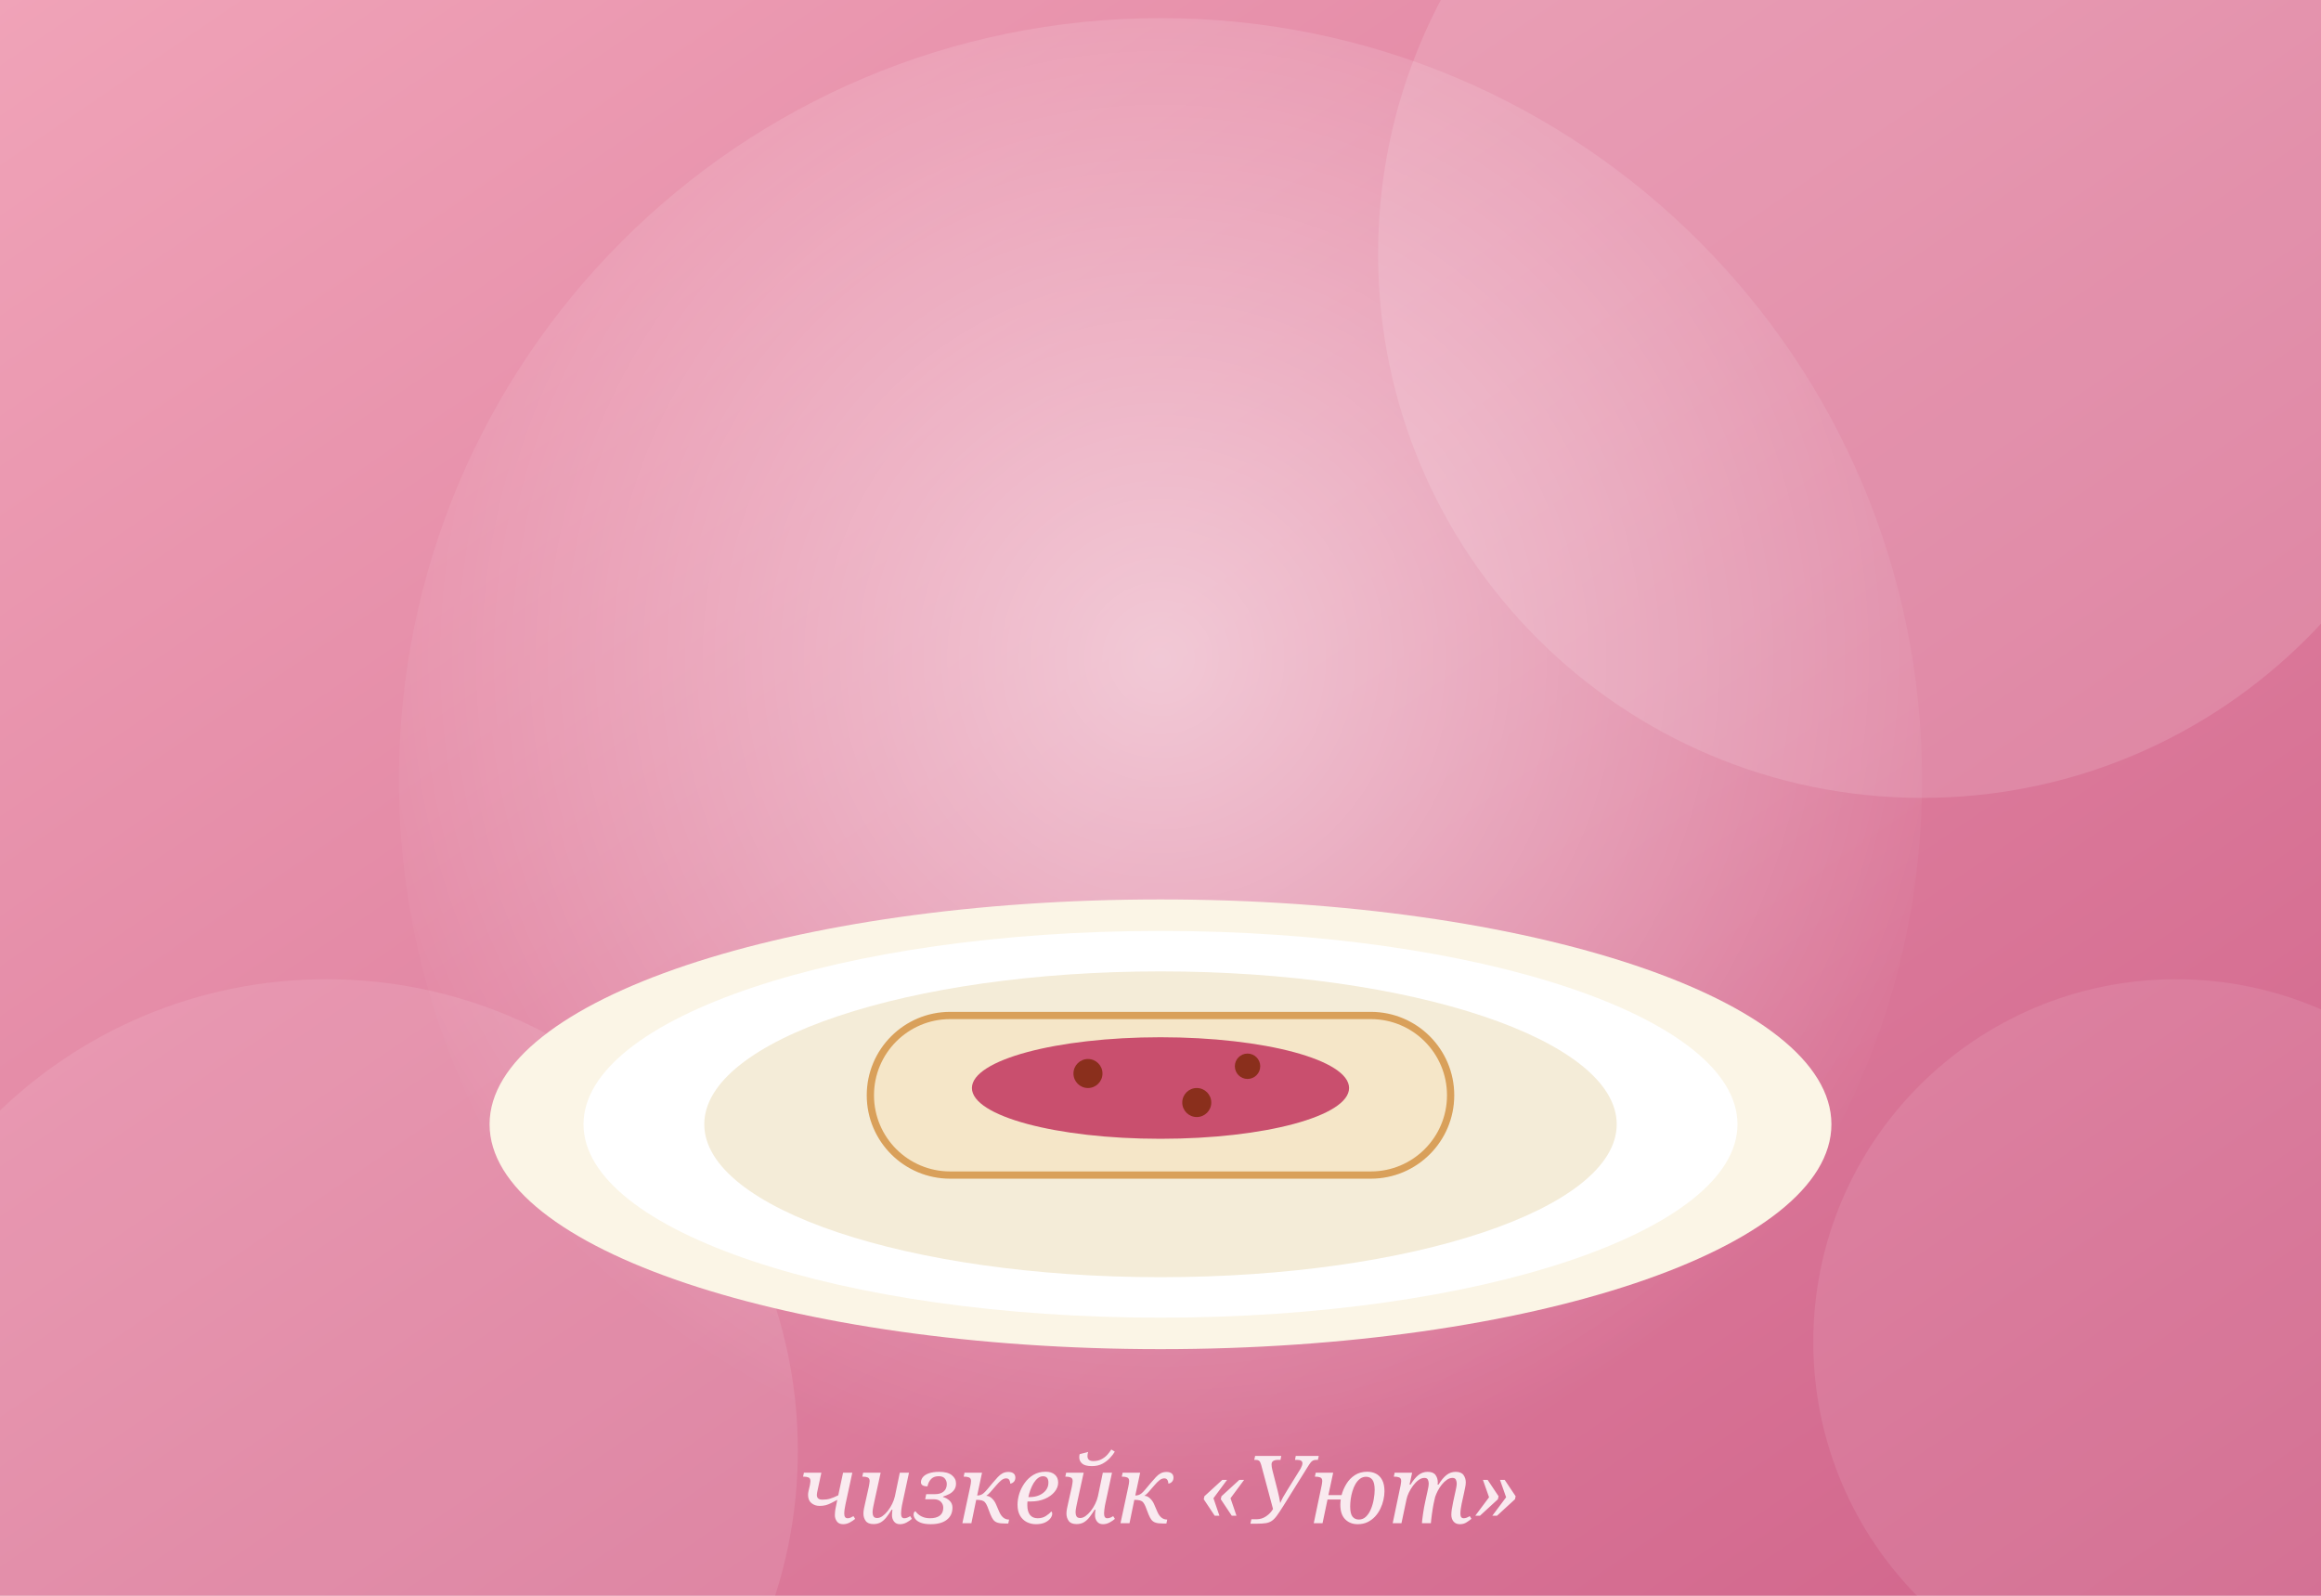
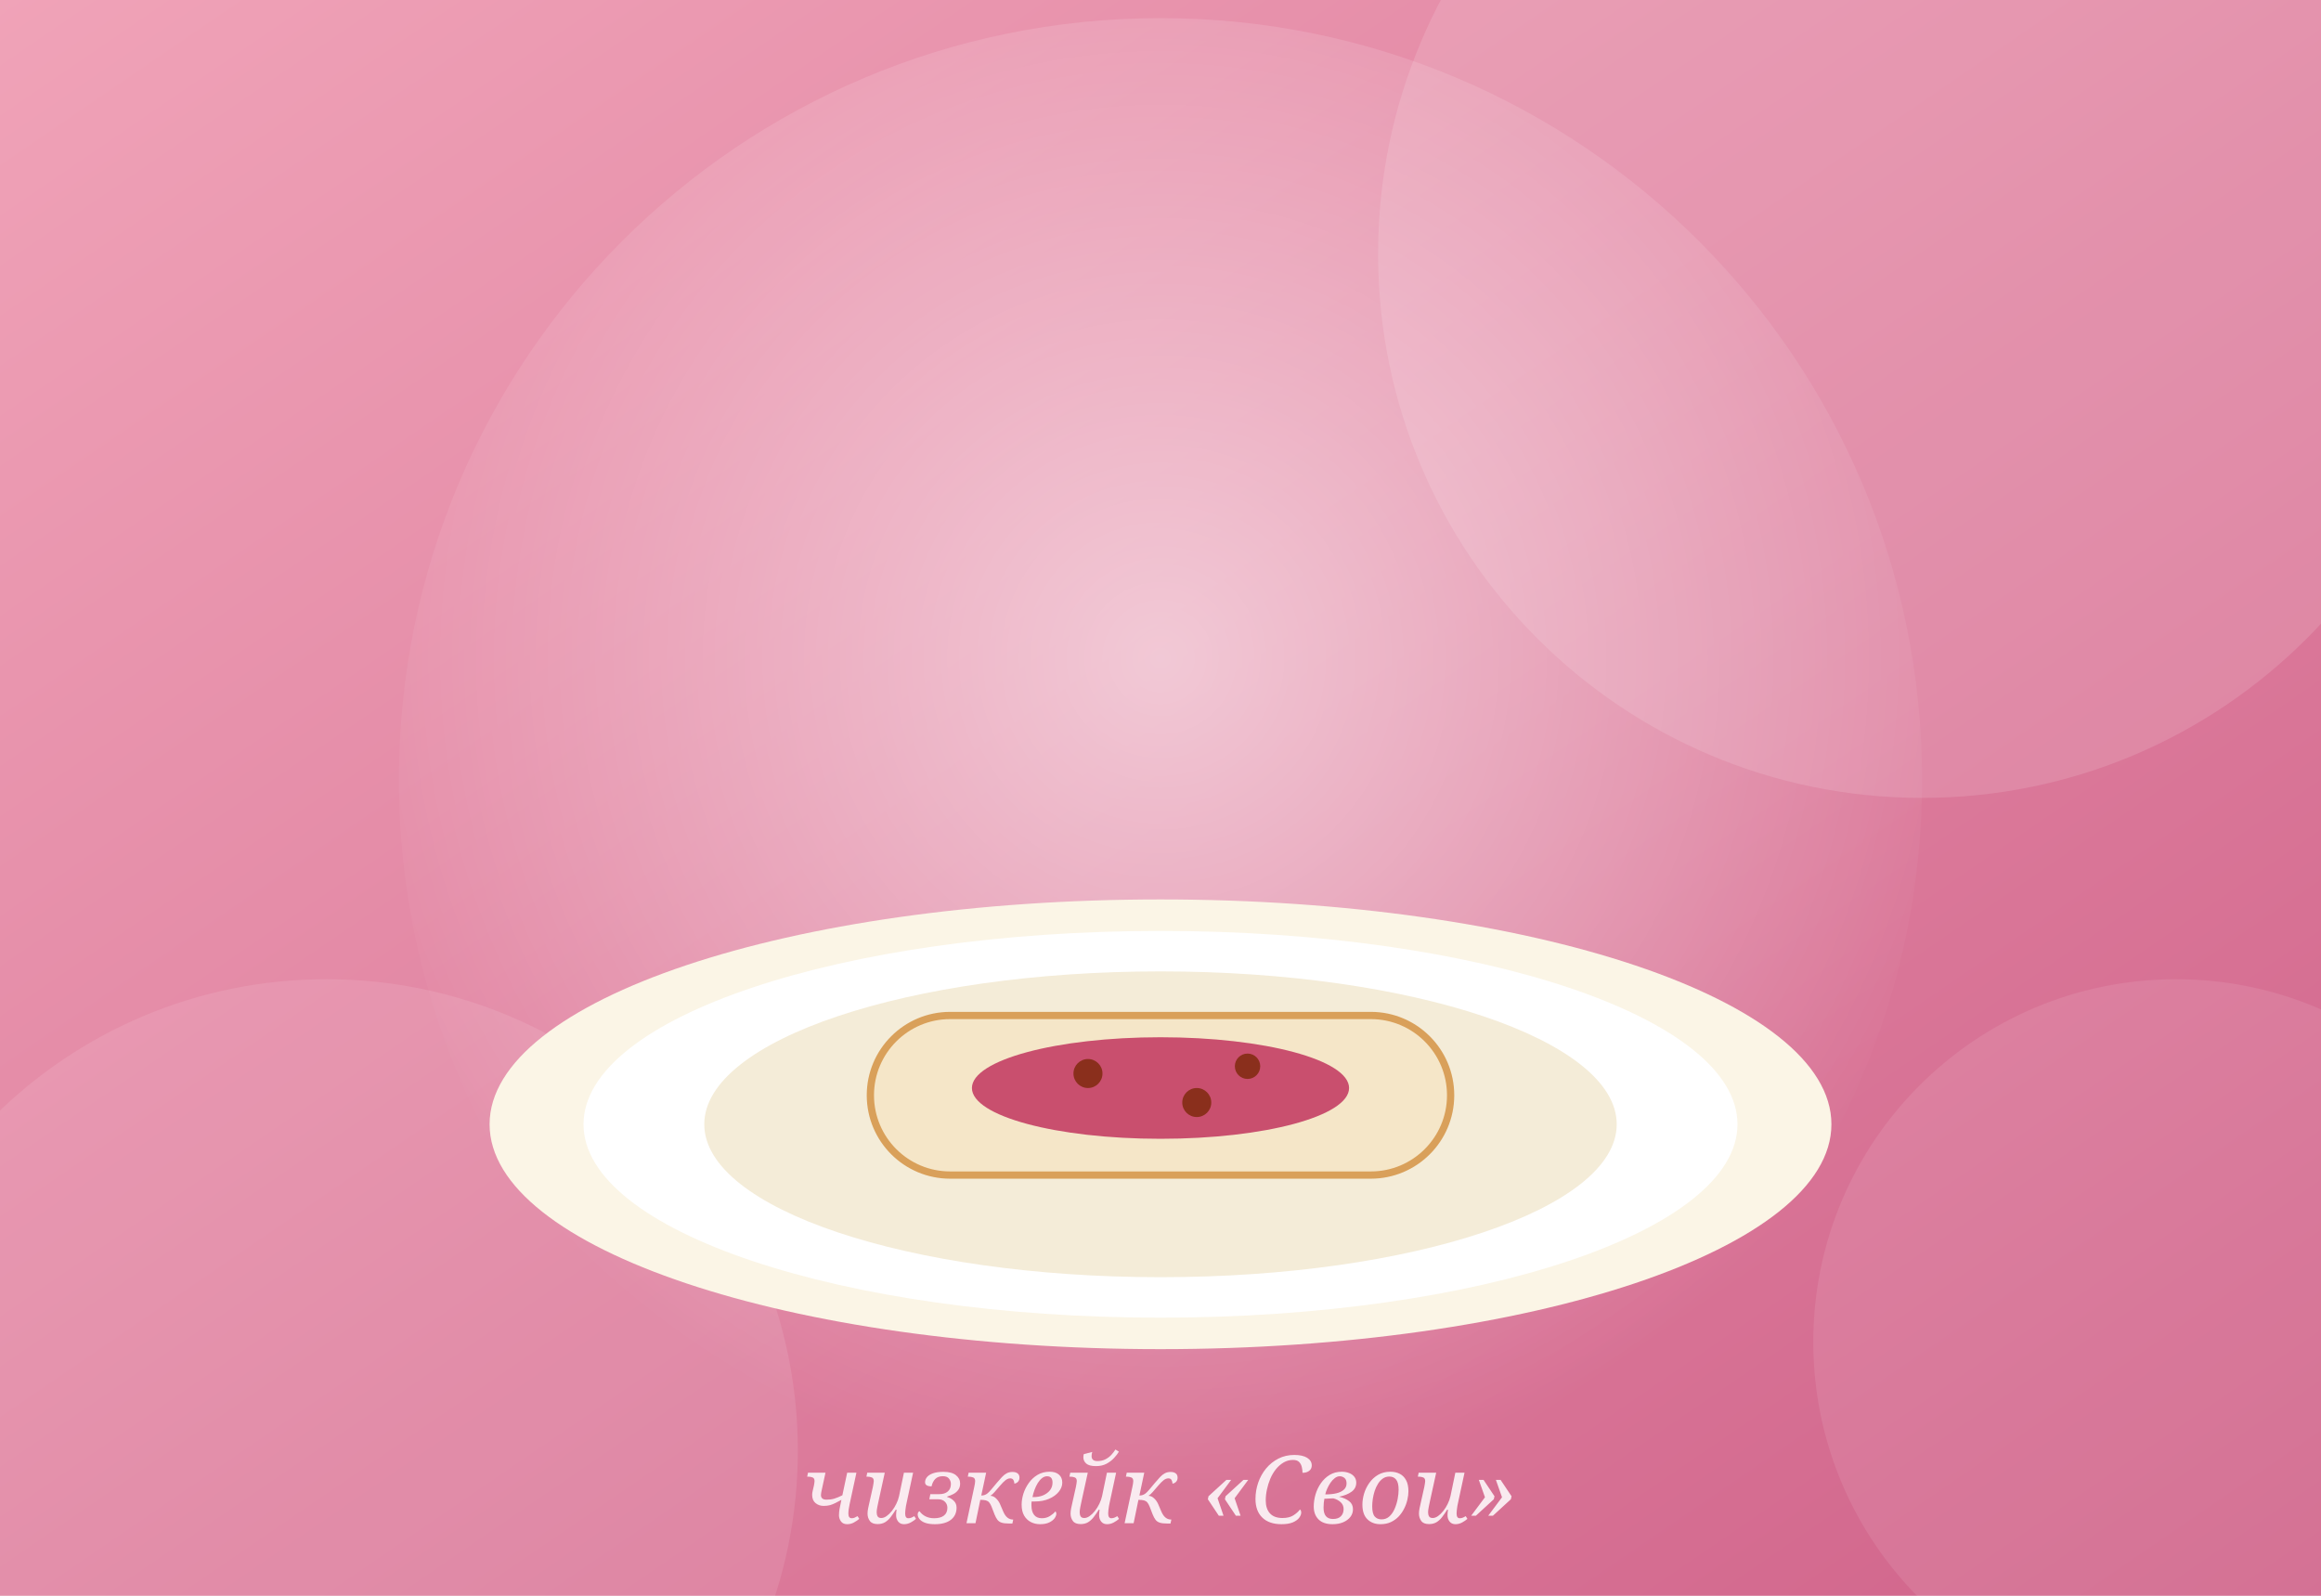
<svg xmlns="http://www.w3.org/2000/svg" width="640" height="440" viewBox="0 0 640 440">
  <defs>
    <linearGradient id="bg" x1="0" y1="0" x2="1" y2="1">
      <stop offset="0" stop-color="#f0a3b8" />
      <stop offset="1" stop-color="#d0638a" />
    </linearGradient>
    <radialGradient id="glow" cx="0.5" cy="0.42" r="0.55">
      <stop offset="0" stop-color="#fff" stop-opacity="0.55" />
      <stop offset="1" stop-color="#fff" stop-opacity="0" />
    </radialGradient>
  </defs>
  <rect width="640" height="440" fill="url(#bg)" />
  <circle cx="530" cy="70" r="150" fill="#fff" opacity="0.13" />
  <circle cx="90" cy="400" r="130" fill="#fff" opacity="0.1" />
  <circle cx="600" cy="370" r="100" fill="#fff" opacity="0.09" />
  <circle cx="320" cy="215" r="210" fill="url(#glow)" />
  <ellipse cx="320" cy="310" rx="185" ry="62" fill="#fbf5e6" />
  <ellipse cx="320" cy="310" rx="159.1" ry="53.32" fill="#ffffff" />
  <ellipse cx="320" cy="310" rx="125.8" ry="42.16" fill="#f4ecd8" />
  <path d="M262 280 h116 a22 22 0 0 1 0 44 l-116 0 a22 22 0 0 1 0 -44 Z" fill="#f5e6c8" />
  <path d="M262 280 h116 a22 22 0 0 1 0 44 l-116 0 a22 22 0 0 1 0 -44 Z" fill="none" stroke="#d9a05a" stroke-width="2" />
  <ellipse cx="320" cy="300" rx="52" ry="14" fill="#c94f6e" />
  <circle cx="300" cy="296" r="4" fill="#8a2f1c" />
  <circle cx="330" cy="304" r="4" fill="#8a2f1c" />
  <circle cx="344" cy="294" r="3.5" fill="#8a2f1c" />
-   <text x="320" y="420" text-anchor="middle" font-family="Georgia,serif" font-style="italic" font-size="26" fill="#fff" opacity="0.85">чизкейк «Уют»</text>
+   <text x="320" y="420" text-anchor="middle" font-family="Georgia,serif" font-style="italic" font-size="26" fill="#fff" opacity="0.85">чизкейк «Свои»</text>
</svg>
